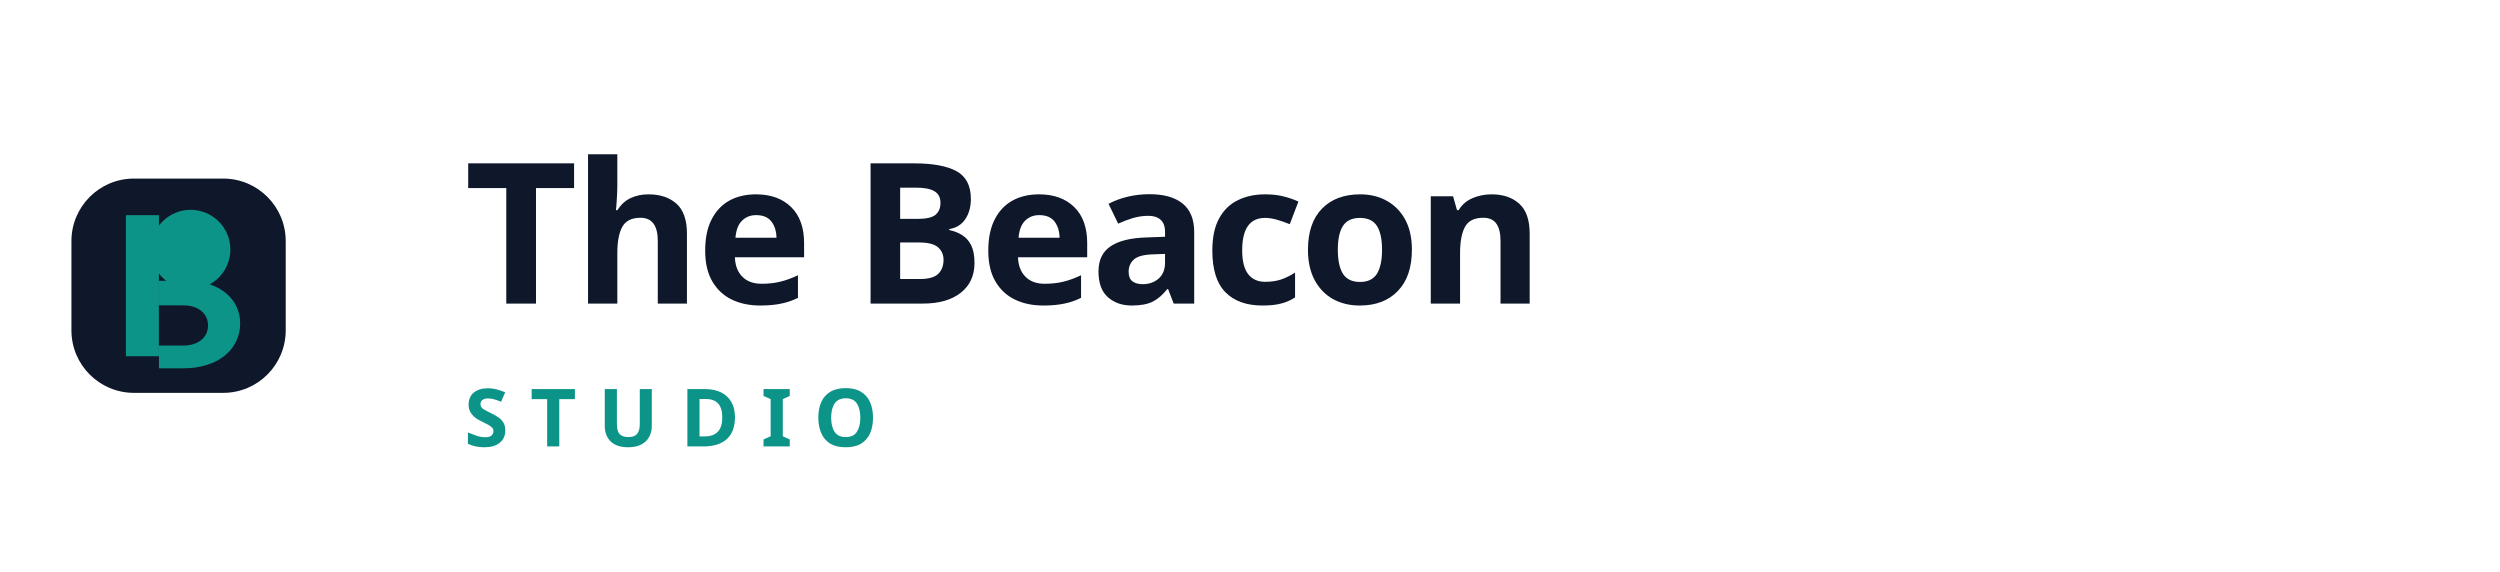
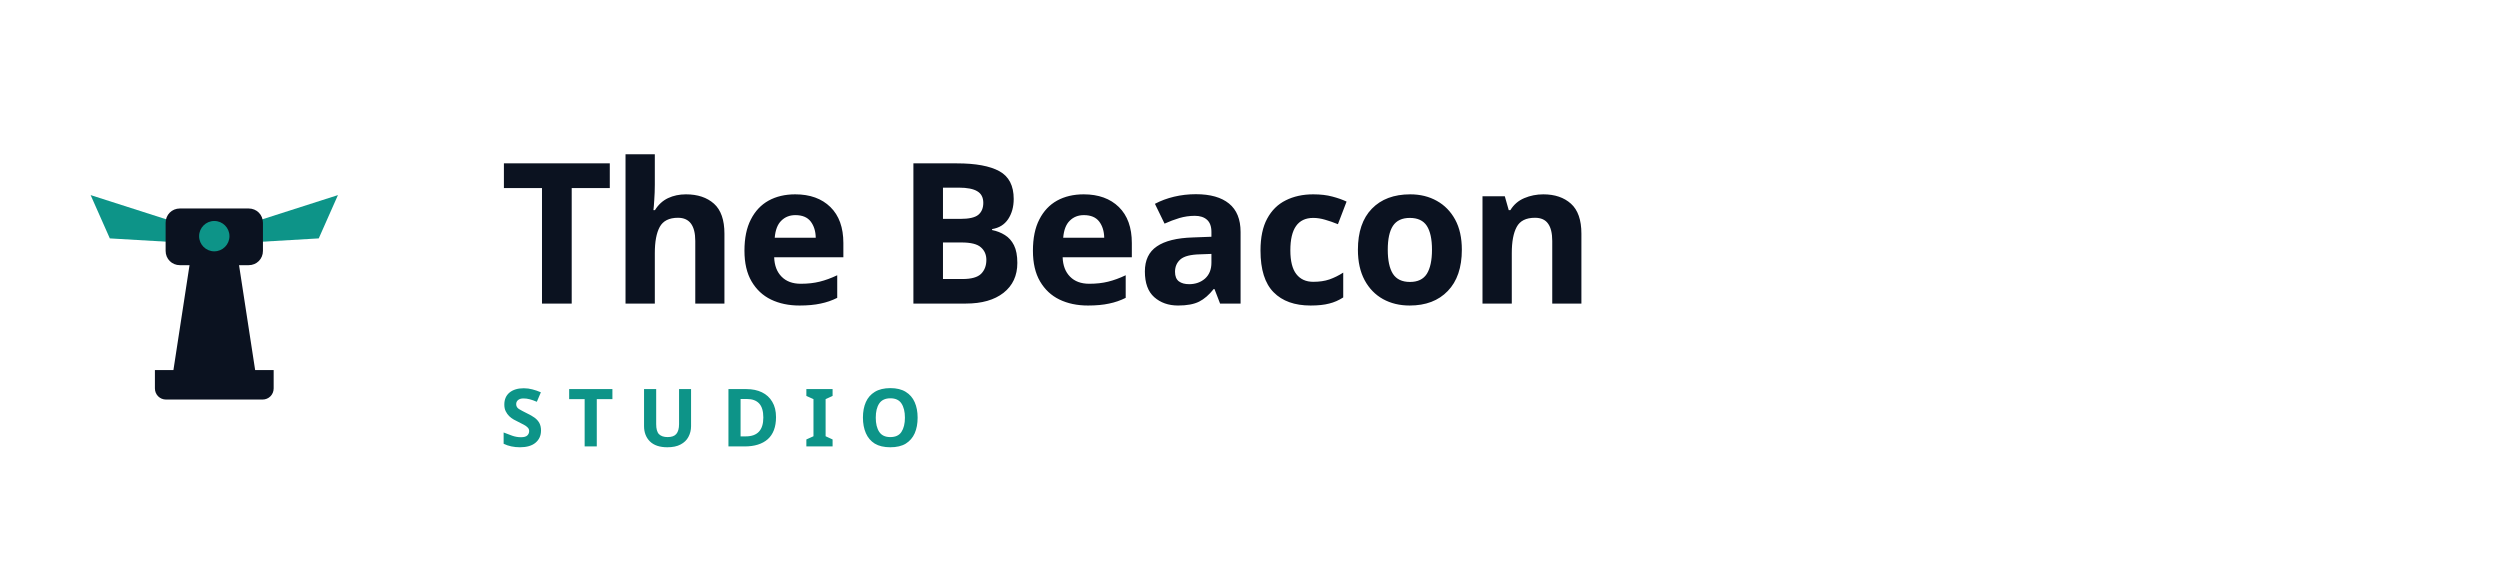
<svg xmlns="http://www.w3.org/2000/svg" viewBox="0 0 280 64" fill="none" role="img" aria-label="The Beacon Studio wordmark">
-   <g transform="translate(4, 16)">
-     <path d="M11 4H21A7 7 0 0 1 28 11V21A7 7 0 0 1 21 28H11A7 7 0 0 1 4 21V11A7 7 0 0 1 11 4Z" fill="#0f172a" />
-     <path d="M10.1 8.1h3.7v15.8H10.1V8.1Z" fill="#0d9488" />
-     <path d="M13.8 15.45h3.15c3.55 0 5.95 2 5.95 4.75 0 2.95-2.5 5.05-6.35 5.05H13.8V15.45Z" fill="#0d9488" />
-     <path d="M16.55 18.2c1.7 0 2.75.95 2.75 2.25s-1.05 2.25-2.75 2.25H13.8v-4.5h2.75Z" fill="#0f172a" />
-     <circle cx="17.35" cy="11.95" r="4.45" fill="#0d9488" />
+   <g transform="translate(8, 16)">
+     <path d="M13.7 9.55 2.15 5.85l2.15 4.85 9.4.55Z" fill="#0d9488" />
+     <path d="M18.3 9.55 29.85 5.85l-2.15 4.85-9.4.55Z" fill="#0d9488" />
+     <path d="M13.25 13.55h5.5l1.85 12.05H11.4l1.85-12.05Z" fill="#0b1220" />
+     <path d="M9.35 25.45h13.3v2.05c0 .7-.55 1.25-1.25 1.25h-10.8c-.7 0-1.25-.55-1.25-1.25v-2.05Z" fill="#0b1220" />
+     <path d="M12.15 7.35h7.7c.9 0 1.6.7 1.6 1.6v3.15c0 .9-.7 1.6-1.6 1.6h-7.7c-.9 0-1.6-.7-1.6-1.6V8.95c0-.9.7-1.6 1.6-1.6Z" fill="#0b1220" />
+     <circle cx="16" cy="10.45" r="1.7" fill="#0d9488" />
  </g>
-   <text x="52" y="34" font-family="Plus Jakarta Sans, system-ui, sans-serif" font-size="22" font-weight="700" letter-spacing="-0.6" fill="#0f172a">The Beacon</text>
-   <text x="52" y="50" font-family="Plus Jakarta Sans, system-ui, sans-serif" font-size="9" font-weight="600" letter-spacing="2.4" fill="#0d9488">STUDIO</text>
+   <text x="56" y="34" font-family="Outfit, Plus Jakarta Sans, system-ui, sans-serif" font-size="22" font-weight="700" letter-spacing="-0.4" fill="#0b1220">The Beacon</text>
+   <text x="56" y="50" font-family="Outfit, Plus Jakarta Sans, system-ui, sans-serif" font-size="9" font-weight="600" letter-spacing="2.6" fill="#0d9488">STUDIO</text>
</svg>
